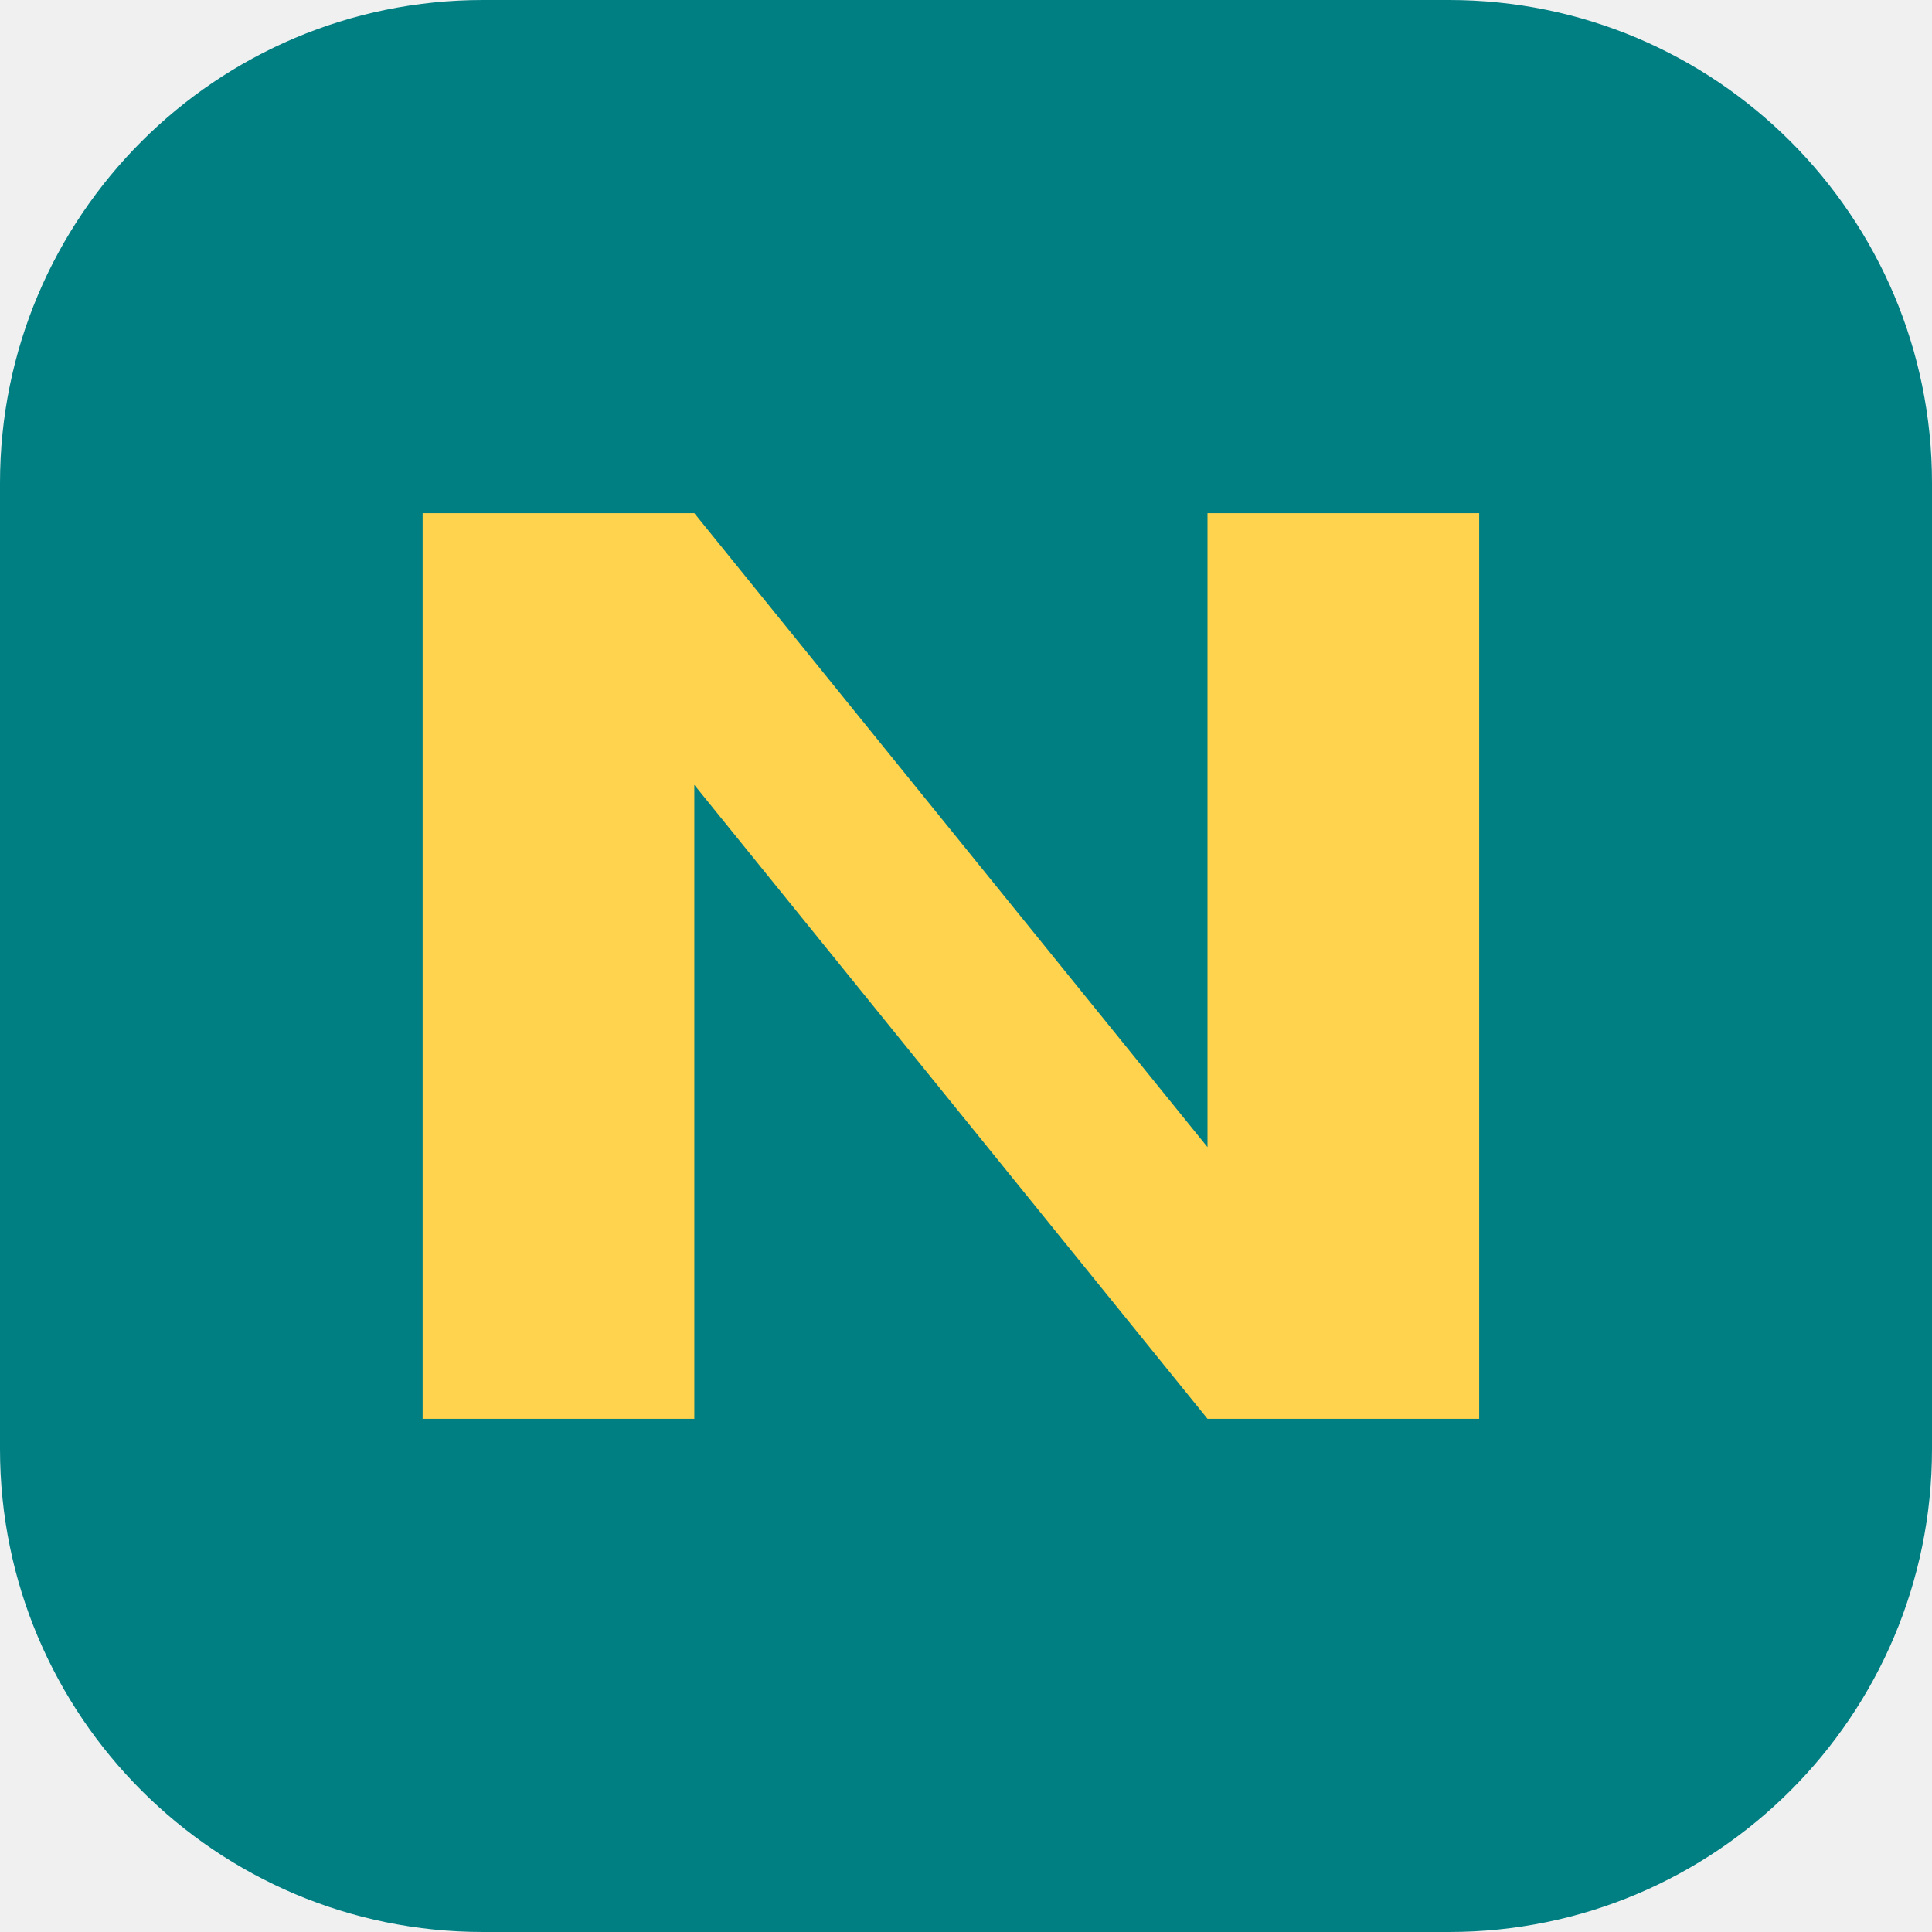
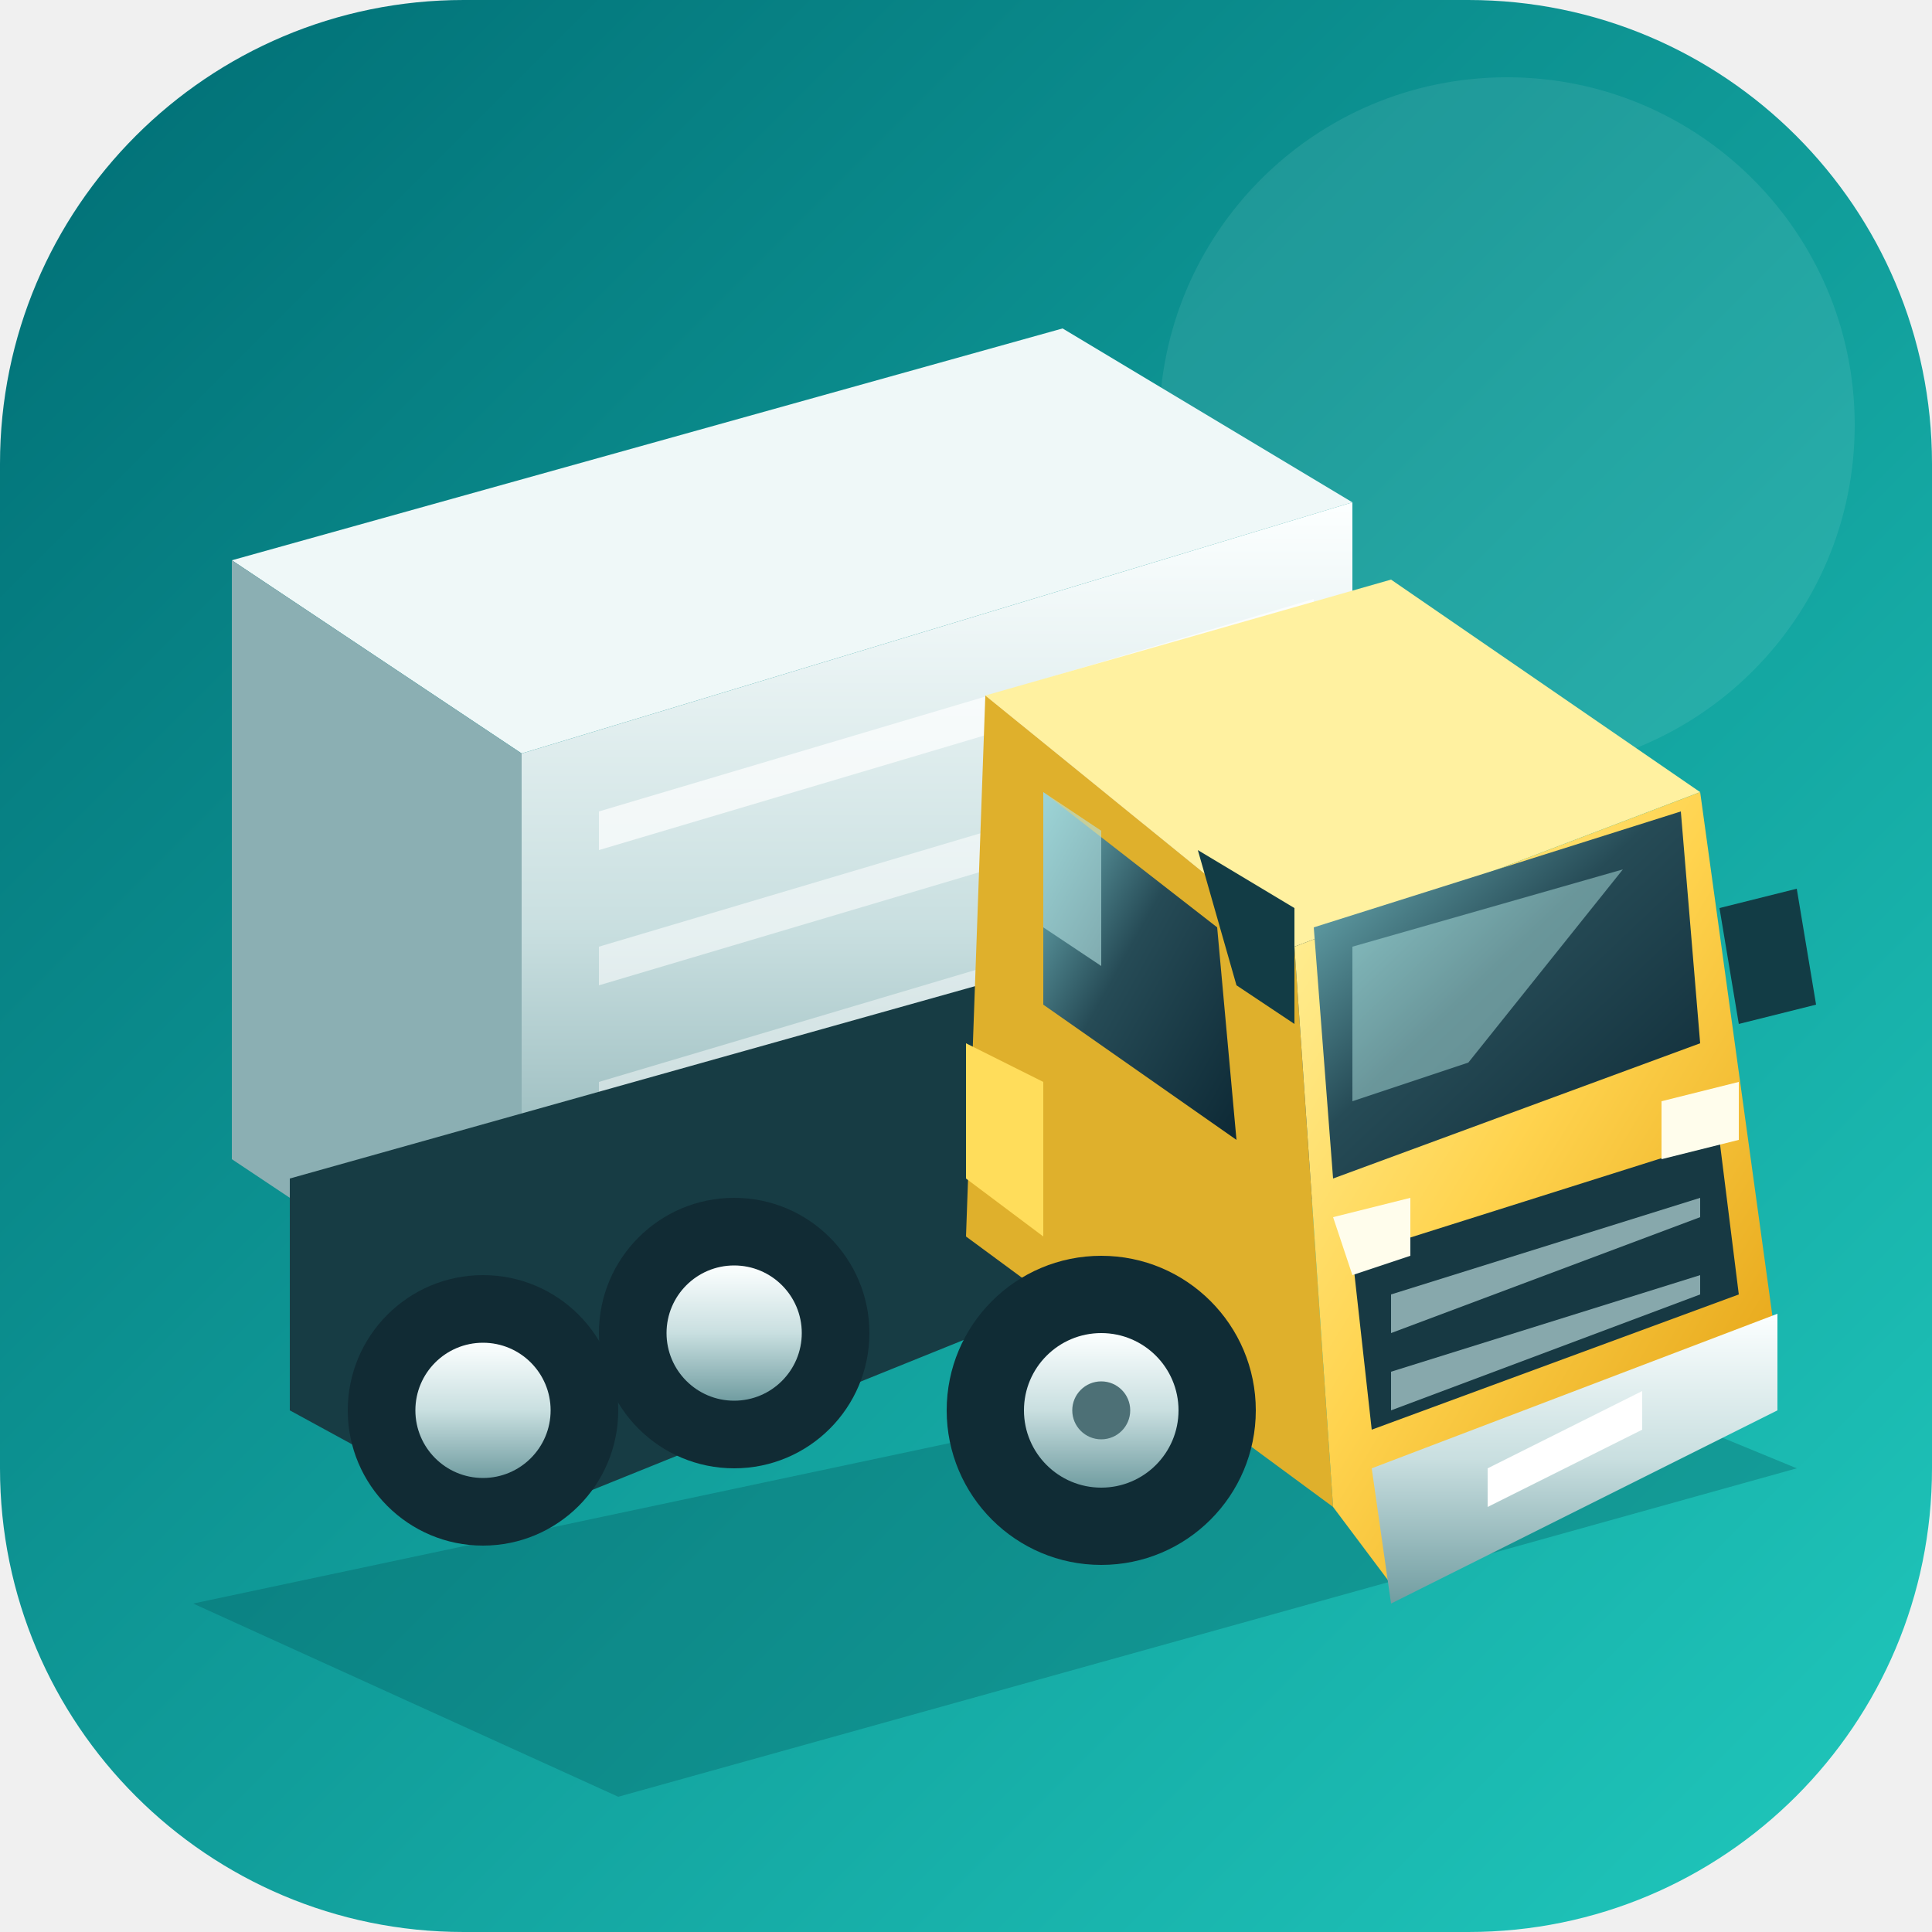
- <svg xmlns="http://www.w3.org/2000/svg" viewBox="0 0 64 64" aria-hidden="true">
-   <rect width="64" height="64" rx="16" fill="#007f83" />
-   <polygon points="14,47 14,17 23,17 40,38 40,17 49,17 49,47 40,47 23,26 23,47" fill="#ffd34e" />
+ <svg xmlns="http://www.w3.org/2000/svg" viewBox="0 0 100 100" aria-hidden="true">
+   <defs>
+     <linearGradient id="sea" x1="0" y1="0" x2="1" y2="1">
+       <stop offset="0" stop-color="#006d74" />
+       <stop offset="1" stop-color="#20c9bd" />
+     </linearGradient>
+     <linearGradient id="metal" x1="0" y1="0" x2="0" y2="1">
+       <stop offset="0" stop-color="#fcffff" />
+       <stop offset="0.5" stop-color="#c9dfe0" />
+       <stop offset="1" stop-color="#719da1" />
+     </linearGradient>
+     <linearGradient id="cab" x1="0" y1="0" x2="1" y2="1">
+       <stop offset="0" stop-color="#fff3a0" />
+       <stop offset="0.45" stop-color="#ffd34e" />
+       <stop offset="1" stop-color="#df9a0a" />
+     </linearGradient>
+     <linearGradient id="glass" x1="0" y1="0" x2="1" y2="1">
+       <stop offset="0" stop-color="#78bfc5" />
+       <stop offset="0.45" stop-color="#264b56" />
+       <stop offset="1" stop-color="#0d2935" />
+     </linearGradient>
+   </defs>
+   <rect x="0" y="0" width="100" height="100" rx="24" fill="url(#sea)" />
+   <circle cx="78" cy="22" r="18" fill="#ffffff" opacity="0.08" />
+   <polygon points="10,83 76,69 93,76 32,93" fill="#004a51" opacity="0.28" />
+   <polygon points="12,29 55,17 70,26 27,39" fill="#eff8f8" />
+   <polygon points="12,29 27,39 27,70 12,60" fill="#8bafb3" />
+   <polygon points="27,39 70,26 70,57 27,70" fill="url(#metal)" />
+   <polygon points="31,42 68,31 68,33 31,44" fill="#ffffff" opacity="0.7" />
+   <polygon points="31,49 68,38 68,40 31,51" fill="#ffffff" opacity="0.55" />
+   <polygon points="31,56 68,45 68,47 31,58" fill="#ffffff" opacity="0.45" />
+   <polygon points="27,67 70,54 70,58 27,71" fill="#007f83" />
+   <polygon points="15,61 72,45 78,58 26,79 15,73" fill="#173c44" />
+   <circle cx="25" cy="73" r="7" fill="#112b34" />
+   <circle cx="25" cy="73" r="3.5" fill="url(#metal)" />
+   <circle cx="38" cy="69" r="7" fill="#112b34" />
+   <circle cx="38" cy="69" r="3.5" fill="url(#metal)" />
+   <polygon points="51,36 72,30 88,41 67,49" fill="#fff1a0" />
+   <polygon points="51,36 67,49 69,78 50,64" fill="#dfb02c" />
+   <polygon points="67,49 88,41 92,70 72,82 69,78" fill="url(#cab)" />
+   <polygon points="68,48 87,42 88,54 69,61" fill="url(#glass)" />
+   <polygon points="70,49 84,45 76,55 70,57" fill="#bcf1ee" opacity="0.45" />
+   <polygon points="54,41 63,48 64,59 54,52" fill="url(#glass)" />
+   <polygon points="54,41 57,43 57,50 54,48" fill="#b6e2e2" opacity="0.6" />
+   <polygon points="50,54 54,56 54,64 50,61" fill="#ffdd5b" />
+   <polygon points="62,44 67,47 67,53 64,51" fill="#123c45" />
+   <polygon points="89,47 93,46 94,52 90,53" fill="#123c45" />
+   <polygon points="70,65 89,59 90,67 71,74" fill="#173943" />
+   <polygon points="72,67 88,62 88,63 72,69" fill="#87a8ac" />
+   <polygon points="72,71 88,66 88,67 72,73" fill="#87a8ac" />
+   <polygon points="69,63 73,62 73,65 70,66" fill="#fffdec" />
+   <polygon points="86,57 90,56 90,59 86,60" fill="#fffdec" />
+   <polygon points="71,76 92,68 92,73 72,83" fill="url(#metal)" />
+   <polygon points="77,76 85,72 85,74 77,78" fill="#ffffff" />
+   <circle cx="57" cy="73" r="8" fill="#102c35" />
+   <circle cx="57" cy="73" r="4" fill="url(#metal)" />
+   <circle cx="57" cy="73" r="1.5" fill="#4d7076" />
</svg>
